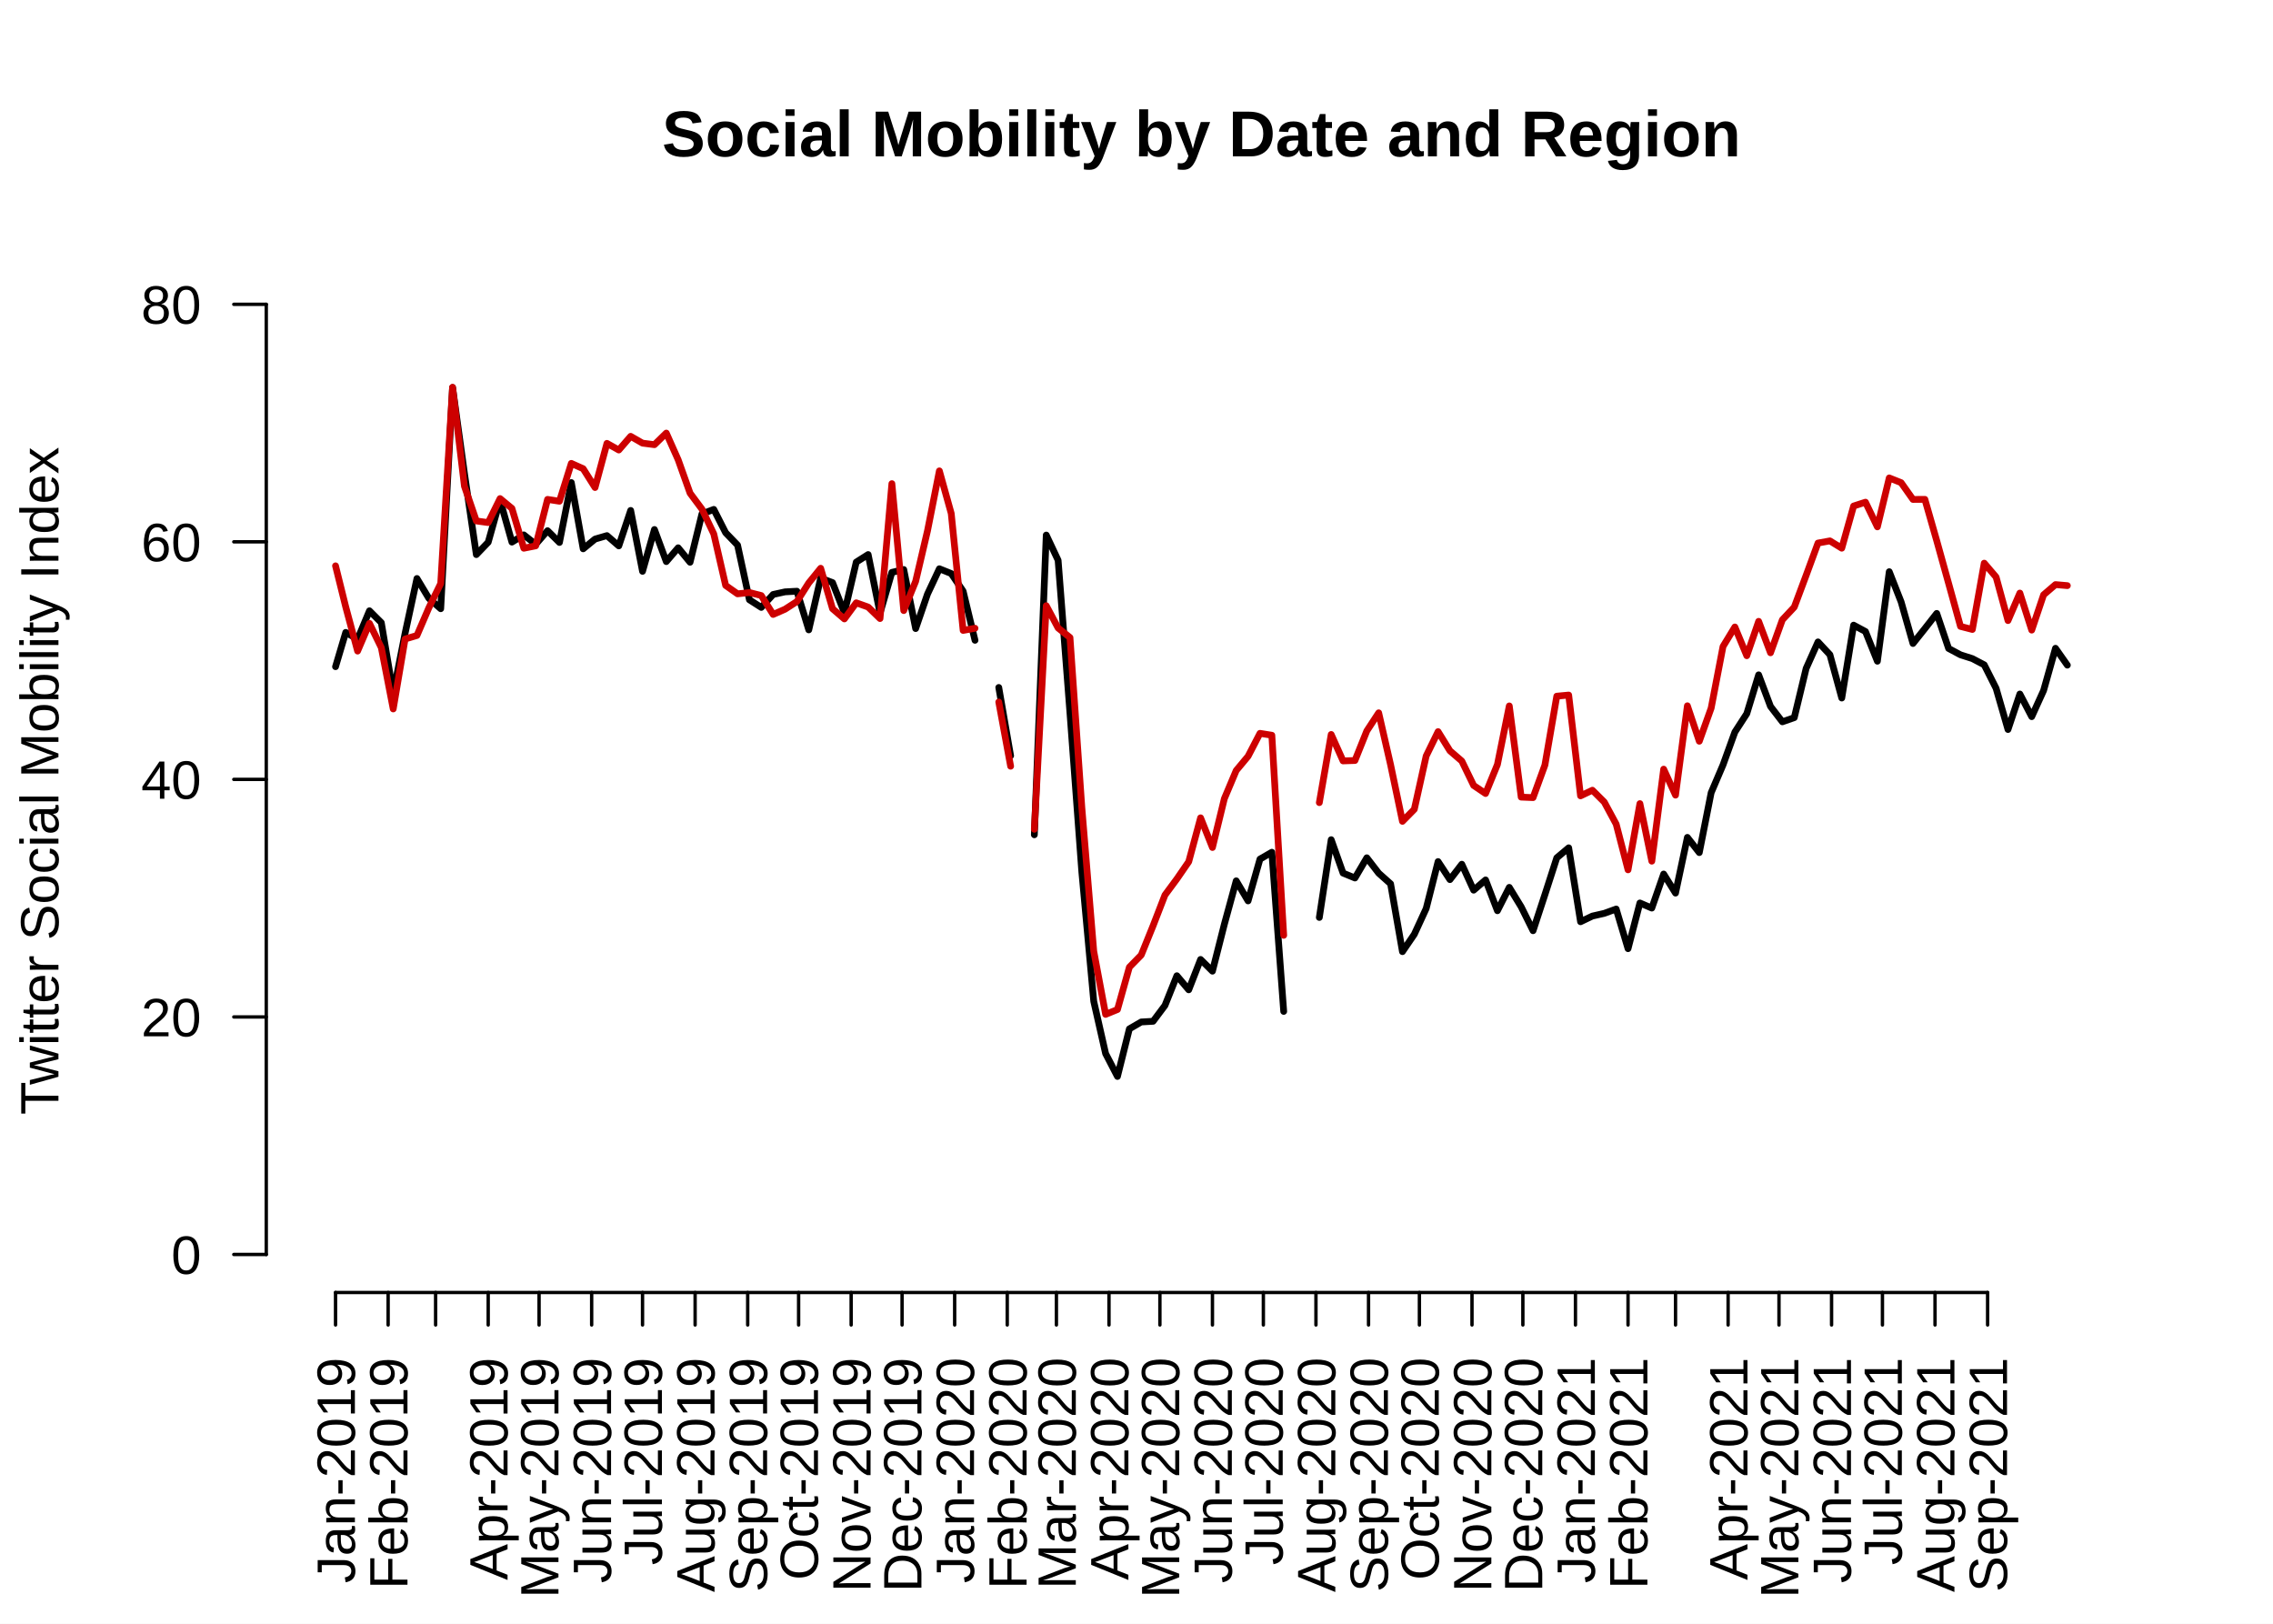
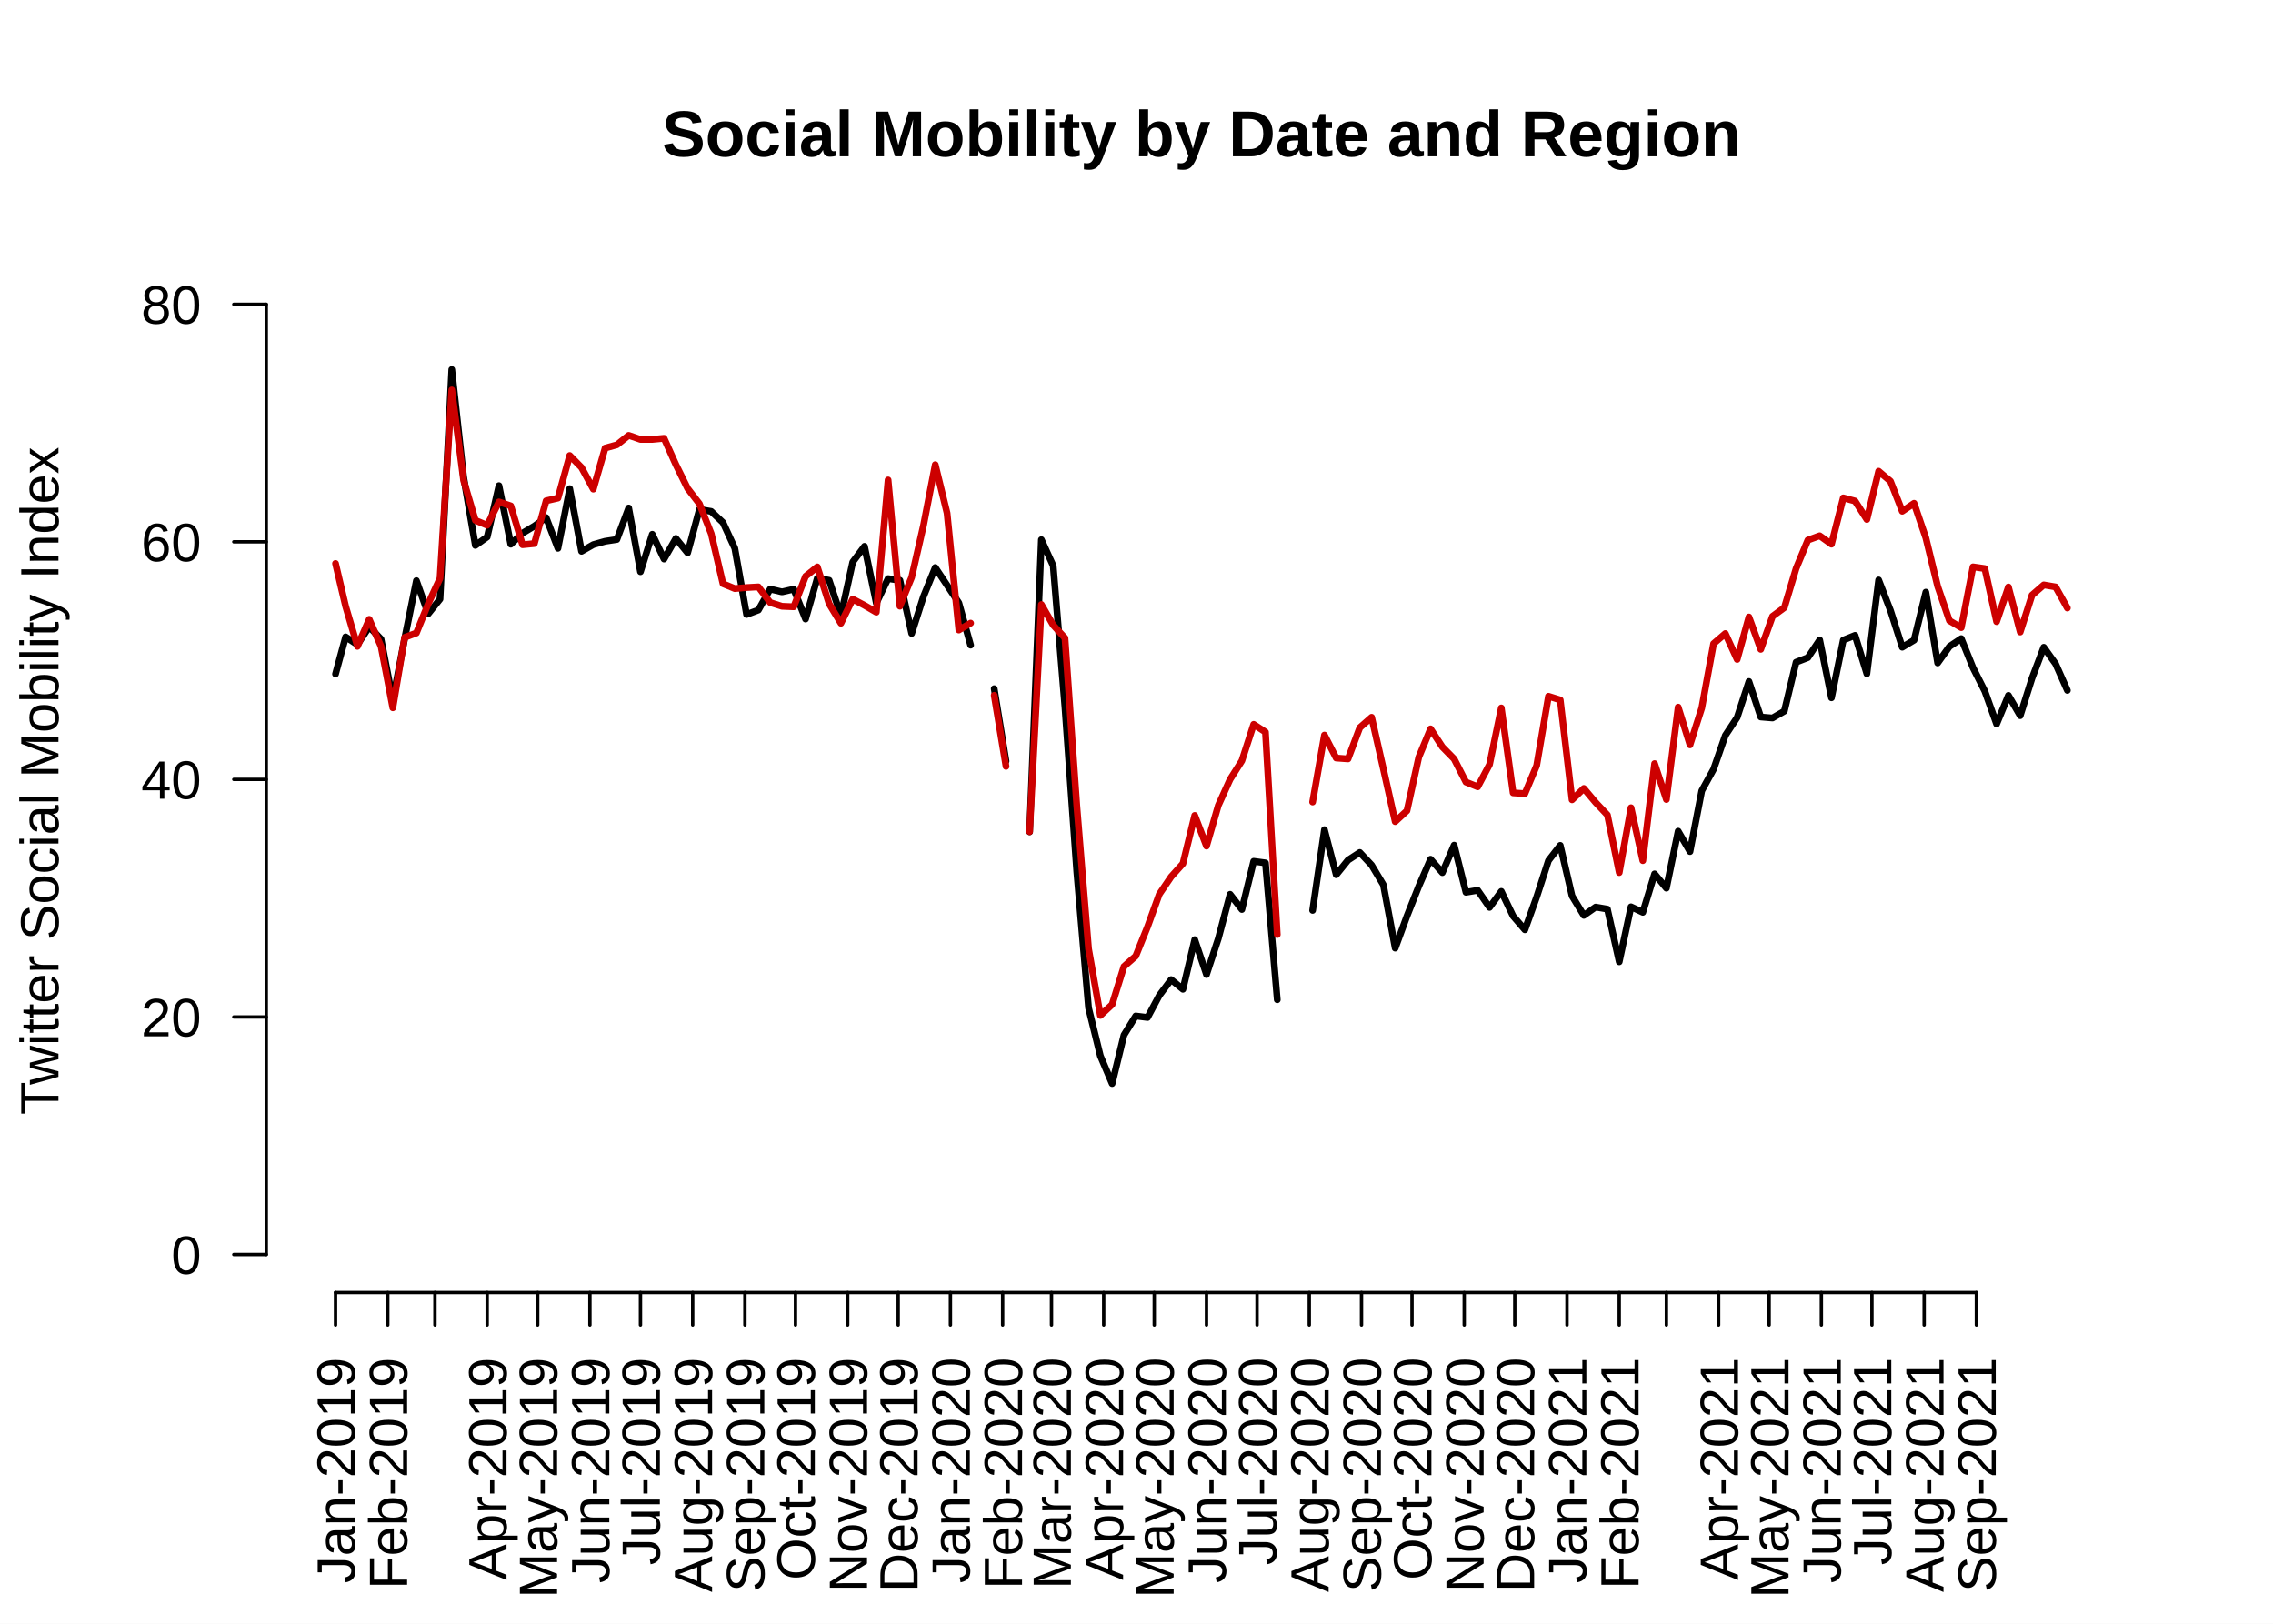
<svg xmlns="http://www.w3.org/2000/svg" viewBox="0 0 504.00 360.00">
  <defs>
    <style type="text/css">
    line, polyline, polygon, path, rect, circle {
      fill: none;
      stroke: #000000;
      stroke-linecap: round;
      stroke-linejoin: round;
      stroke-miterlimit: 10.00;
    }
  </style>
  </defs>
  <rect width="100%" height="100%" style="stroke: none; fill: #FFFFFF;" />
  <defs>
    <clipPath id="cpNTkuMDR8NDczLjc2fDI4Ni41Nnw1OS4wNA==">
      <rect x="59.04" y="59.04" width="414.72" height="227.52" />
    </clipPath>
  </defs>
-   <polyline points="74.40,147.81 76.66,140.21 79.29,141.70 81.92,135.42 84.55,138.05 87.19,153.71 89.82,140.42 92.45,128.26 95.09,132.65 97.72,134.96 100.35,85.93 102.98,104.94 105.62,122.96 108.25,120.22 110.88,110.88 113.51,120.19 116.15,118.59 118.78,120.68 121.41,117.66 124.05,120.27 126.68,106.99 129.31,121.68 131.94,119.52 134.58,118.75 137.21,121.03 139.84,113.17 142.47,126.67 145.11,117.40 147.74,124.51 150.37,121.45 153.01,124.66 155.64,113.94 158.27,112.94 160.90,118.11 163.54,120.85 166.17,132.98 168.80,134.67 171.43,131.80 174.07,131.22 176.70,131.08 179.33,139.65 181.97,128.17 184.60,129.17 187.23,135.86 189.86,124.62 192.50,122.95 195.13,135.94 197.76,126.90 200.39,126.27 203.03,139.36 205.66,131.70 208.29,126.10 210.92,127.16 213.56,131.07 216.19,141.96 " style="stroke-width: 1.50;" clip-path="url(#cpNTkuMDR8NDczLjc2fDI4Ni41Nnw1OS4wNA==)" />
-   <polyline points="221.46,152.42 224.09,167.56 " style="stroke-width: 1.50;" clip-path="url(#cpNTkuMDR8NDczLjc2fDI4Ni41Nnw1OS4wNA==)" />
-   <polyline points="229.35,185.08 231.99,118.63 234.62,124.22 237.25,158.10 239.88,193.36 242.52,222.00 245.15,233.59 247.78,238.66 250.42,228.11 253.05,226.58 255.68,226.43 258.31,222.92 260.95,216.33 263.58,219.45 266.21,212.72 268.84,215.32 271.48,204.92 274.11,195.29 276.74,199.74 279.38,190.47 282.01,188.95 284.64,224.24 " style="stroke-width: 1.50;" clip-path="url(#cpNTkuMDR8NDczLjc2fDI4Ni41Nnw1OS4wNA==)" />
-   <polyline points="292.54,203.41 295.17,186.17 297.80,193.57 300.44,194.66 303.07,190.18 305.70,193.59 308.34,195.95 310.97,210.99 313.60,207.14 316.23,201.43 318.87,191.02 321.50,195.02 324.13,191.61 326.76,197.36 329.40,195.09 332.03,201.92 334.66,196.74 337.30,201.06 339.93,206.35 342.56,198.34 345.19,190.19 347.83,187.97 350.46,204.36 353.09,203.10 355.72,202.50 358.36,201.54 360.99,210.33 363.62,200.20 366.26,201.33 368.89,193.78 371.52,198.01 374.15,185.66 376.79,189.03 379.42,175.75 382.05,169.59 384.68,162.31 387.32,158.23 389.95,149.62 392.58,156.62 395.21,160.03 397.85,159.11 400.48,148.20 403.11,142.32 405.75,145.15 408.38,154.76 411.01,138.60 413.64,140.02 416.28,146.60 418.91,126.75 421.54,133.44 424.17,142.67 426.81,139.36 429.44,136.00 432.07,143.77 434.71,145.18 437.34,146.02 439.97,147.40 442.60,152.61 445.24,161.74 447.87,153.87 450.50,158.89 453.13,153.10 455.77,143.73 458.40,147.47 " style="stroke-width: 1.50;" clip-path="url(#cpNTkuMDR8NDczLjc2fDI4Ni41Nnw1OS4wNA==)" />
+   <polyline points="74.40,149.43 76.64,141.20 79.26,142.91 81.87,138.95 84.49,141.70 87.10,155.21 89.72,141.58 92.33,128.74 94.94,136.10 97.56,132.83 100.17,81.93 102.79,105.74 105.40,120.93 108.02,119.06 110.63,107.68 113.25,120.66 115.86,118.21 118.48,116.64 121.09,114.76 123.71,121.57 126.32,108.35 128.94,122.23 131.55,120.75 134.17,120.01 136.78,119.61 139.40,112.63 142.01,126.76 144.63,118.46 147.24,123.95 149.86,119.38 152.47,122.58 155.08,112.95 157.70,113.39 160.31,115.86 162.93,121.56 165.54,136.24 168.16,135.25 170.77,130.61 173.39,131.23 176.00,130.63 178.62,137.25 181.23,128.18 183.85,128.66 186.46,136.48 189.08,124.61 191.69,121.13 194.31,133.72 196.92,128.29 199.54,128.66 202.15,140.44 204.77,132.26 207.38,125.83 210.00,129.75 212.61,133.67 215.22,143.03 " style="stroke-width: 1.50;" clip-path="url(#cpNTkuMDR8NDczLjc2fDI4Ni41Nnw1OS4wNA==)" />
+   <polyline points="220.45,152.68 223.07,168.75 " style="stroke-width: 1.50;" clip-path="url(#cpNTkuMDR8NDczLjc2fDI4Ni41Nnw1OS4wNA==)" />
+   <polyline points="228.30,184.43 230.91,119.66 233.53,125.43 236.14,156.84 238.76,193.25 241.37,223.45 243.99,234.09 246.60,240.23 249.22,229.48 251.83,225.25 254.45,225.58 257.06,220.69 259.68,217.19 262.29,219.33 264.91,208.33 267.52,216.07 270.14,208.09 272.75,198.28 275.36,201.64 277.98,190.96 280.59,191.31 283.21,221.65 " style="stroke-width: 1.50;" clip-path="url(#cpNTkuMDR8NDczLjc2fDI4Ni41Nnw1OS4wNA==)" />
+   <polyline points="291.05,201.84 293.67,183.95 296.28,193.94 298.90,190.70 301.51,189.00 304.13,191.80 306.74,196.18 309.36,210.21 311.97,203.10 314.59,196.49 317.20,190.50 319.82,193.47 322.43,187.38 325.05,197.83 327.66,197.39 330.28,201.18 332.89,197.63 335.51,203.10 338.12,206.14 340.73,198.87 343.35,190.80 345.96,187.43 348.58,198.65 351.19,202.95 353.81,201.11 356.42,201.56 359.04,213.24 361.65,201.05 364.27,202.27 366.88,193.75 369.50,196.92 372.11,184.28 374.73,188.80 377.34,175.32 379.96,170.55 382.57,163.04 385.19,159.06 387.80,151.09 390.42,158.96 393.03,159.18 395.65,157.66 398.26,146.81 400.87,145.80 403.49,141.88 406.10,154.70 408.72,141.92 411.33,140.86 413.95,149.38 416.56,128.59 419.18,135.34 421.79,143.49 424.41,141.92 427.02,131.29 429.64,146.98 432.25,143.33 434.87,141.58 437.48,148.04 440.10,153.24 442.71,160.52 445.33,154.17 447.94,158.67 450.56,150.37 453.17,143.50 455.79,147.17 458.40,153.06 " style="stroke-width: 1.50;" clip-path="url(#cpNTkuMDR8NDczLjc2fDI4Ni41Nnw1OS4wNA==)" />
  <defs>
    <clipPath id="cpMC4wMHw1MDQuMDB8MzYwLjAwfDAuMDA=">
      <rect x="0.00" y="0.00" width="504.00" height="360.00" />
    </clipPath>
  </defs>
  <line x1="59.04" y1="278.13" x2="59.04" y2="67.47" style="stroke-width: 0.75;" clip-path="url(#cpMC4wMHw1MDQuMDB8MzYwLjAwfDAuMDA=)" />
  <line x1="59.04" y1="278.13" x2="51.84" y2="278.13" style="stroke-width: 0.75;" clip-path="url(#cpMC4wMHw1MDQuMDB8MzYwLjAwfDAuMDA=)" />
  <line x1="59.04" y1="225.47" x2="51.84" y2="225.47" style="stroke-width: 0.75;" clip-path="url(#cpMC4wMHw1MDQuMDB8MzYwLjAwfDAuMDA=)" />
  <line x1="59.04" y1="172.80" x2="51.84" y2="172.80" style="stroke-width: 0.75;" clip-path="url(#cpMC4wMHw1MDQuMDB8MzYwLjAwfDAuMDA=)" />
  <line x1="59.04" y1="120.13" x2="51.84" y2="120.13" style="stroke-width: 0.75;" clip-path="url(#cpMC4wMHw1MDQuMDB8MzYwLjAwfDAuMDA=)" />
  <line x1="59.04" y1="67.47" x2="51.84" y2="67.47" style="stroke-width: 0.75;" clip-path="url(#cpMC4wMHw1MDQuMDB8MzYwLjAwfDAuMDA=)" />
  <g clip-path="url(#cpMC4wMHw1MDQuMDB8MzYwLjAwfDAuMDA=)">
    <text x="37.97" y="282.43" style="font-size: 12.00px; font-family: Arial;" textLength="6.67px" lengthAdjust="spacingAndGlyphs">0</text>
  </g>
  <g clip-path="url(#cpMC4wMHw1MDQuMDB8MzYwLjAwfDAuMDA=)">
    <text x="31.29" y="229.76" style="font-size: 12.00px; font-family: Arial;" textLength="13.35px" lengthAdjust="spacingAndGlyphs">20</text>
  </g>
  <g clip-path="url(#cpMC4wMHw1MDQuMDB8MzYwLjAwfDAuMDA=)">
    <text x="31.29" y="177.09" style="font-size: 12.00px; font-family: Arial;" textLength="13.35px" lengthAdjust="spacingAndGlyphs">40</text>
  </g>
  <g clip-path="url(#cpMC4wMHw1MDQuMDB8MzYwLjAwfDAuMDA=)">
    <text x="31.29" y="124.43" style="font-size: 12.00px; font-family: Arial;" textLength="13.35px" lengthAdjust="spacingAndGlyphs">60</text>
  </g>
  <g clip-path="url(#cpMC4wMHw1MDQuMDB8MzYwLjAwfDAuMDA=)">
    <text x="31.29" y="71.76" style="font-size: 12.00px; font-family: Arial;" textLength="13.35px" lengthAdjust="spacingAndGlyphs">80</text>
  </g>
  <g clip-path="url(#cpMC4wMHw1MDQuMDB8MzYwLjAwfDAuMDA=)">
    <text x="146.78" y="34.67" style="font-size: 14.40px; font-weight: bold; font-family: Arial;" textLength="239.23px" lengthAdjust="spacingAndGlyphs">Social Mobility by Date and Region</text>
  </g>
  <g clip-path="url(#cpMC4wMHw1MDQuMDB8MzYwLjAwfDAuMDA=)">
    <text transform="translate(12.96,247.16) rotate(-90)" style="font-size: 12.00px; font-family: Arial;" textLength="148.72px" lengthAdjust="spacingAndGlyphs">Twitter Social Mobility Index</text>
  </g>
  <defs>
    <clipPath id="cpNTkuMDR8NDczLjc2fDI4Ni41Nnw1OS4wNA==">
      <rect x="59.04" y="59.04" width="414.72" height="227.52" />
    </clipPath>
  </defs>
-   <polyline points="74.40,125.45 76.66,134.56 79.29,144.35 81.92,138.21 84.55,143.59 87.19,157.18 89.82,141.68 92.45,140.89 95.09,134.76 97.72,129.38 100.35,85.86 102.98,107.80 105.62,115.50 108.25,115.86 110.88,110.54 113.51,112.72 116.15,121.55 118.78,121.02 121.41,110.72 124.05,111.13 126.68,102.74 129.31,103.92 131.94,108.09 134.58,98.30 137.21,99.77 139.84,96.74 142.47,98.25 145.11,98.59 147.74,96.02 150.37,101.93 153.01,109.34 155.64,112.87 158.27,118.38 160.90,129.80 163.54,131.66 166.17,131.37 168.80,132.04 171.43,136.23 174.07,135.07 176.70,133.37 179.33,129.24 181.97,125.99 184.60,134.96 187.23,137.22 189.86,133.65 192.50,134.59 195.13,137.14 197.76,107.23 200.39,135.37 203.03,128.88 205.66,117.67 208.29,104.40 210.92,113.84 213.56,139.77 216.19,139.29 " style="stroke-width: 1.50; stroke: #CD0000;" clip-path="url(#cpNTkuMDR8NDczLjc2fDI4Ni41Nnw1OS4wNA==)" />
-   <polyline points="221.46,155.64 224.09,169.88 " style="stroke-width: 1.50; stroke: #CD0000;" clip-path="url(#cpNTkuMDR8NDczLjc2fDI4Ni41Nnw1OS4wNA==)" />
-   <polyline points="229.35,183.86 231.99,134.29 234.62,139.23 237.25,141.35 239.88,179.07 242.52,210.89 245.15,224.90 247.78,223.82 250.42,214.43 253.05,211.74 255.68,205.24 258.31,198.44 260.95,194.87 263.58,191.05 266.21,181.32 268.84,187.90 271.48,177.07 274.11,170.83 276.74,167.67 279.38,162.59 282.01,163.01 284.64,207.37 " style="stroke-width: 1.50; stroke: #CD0000;" clip-path="url(#cpNTkuMDR8NDczLjc2fDI4Ni41Nnw1OS4wNA==)" />
-   <polyline points="292.54,177.95 295.17,162.84 297.80,168.70 300.44,168.61 303.07,162.05 305.70,158.04 308.34,169.55 310.97,182.10 313.60,179.43 316.23,167.61 318.87,162.21 321.50,166.46 324.13,168.73 326.76,174.15 329.40,175.93 332.03,169.50 334.66,156.51 337.30,176.73 339.93,176.84 342.56,169.62 345.19,154.35 347.83,154.10 350.46,176.45 353.09,175.20 355.72,177.82 358.36,182.72 360.99,192.85 363.62,178.17 366.26,190.93 368.89,170.53 371.52,176.29 374.15,156.48 376.79,164.34 379.42,157.00 382.05,143.33 384.68,139.01 387.32,145.38 389.95,137.76 392.58,144.73 395.21,137.41 397.85,134.60 400.48,127.56 403.11,120.40 405.75,119.92 408.38,121.54 411.01,112.19 413.64,111.34 416.28,116.81 418.91,105.96 421.54,107.01 424.17,110.73 426.81,110.71 429.44,119.89 432.07,129.34 434.71,138.88 437.34,139.56 439.97,124.86 442.60,127.94 445.24,137.59 447.87,131.49 450.50,139.70 453.13,131.88 455.77,129.61 458.40,129.84 " style="stroke-width: 1.50; stroke: #CD0000;" clip-path="url(#cpNTkuMDR8NDczLjc2fDI4Ni41Nnw1OS4wNA==)" />
+   <polyline points="74.40,124.93 76.64,134.43 79.26,143.30 81.87,137.31 84.49,143.30 87.10,156.92 89.72,141.31 92.33,140.34 94.94,133.89 97.56,128.23 100.17,86.46 102.79,106.51 105.40,115.37 108.02,116.46 110.63,111.28 113.25,112.16 115.86,120.78 118.48,120.52 121.09,111.04 123.71,110.44 126.32,101.00 128.94,103.66 131.55,108.45 134.17,99.35 136.78,98.63 139.40,96.53 142.01,97.43 144.63,97.43 147.24,97.18 149.86,103.01 152.47,108.30 155.08,111.69 157.70,118.32 160.31,129.42 162.93,130.50 165.54,130.27 168.16,130.12 170.77,133.59 173.39,134.42 176.00,134.53 178.62,127.78 181.23,125.69 183.85,133.87 186.46,138.18 189.08,132.83 191.69,134.21 194.31,135.73 196.92,106.42 199.54,134.40 202.15,127.99 204.77,116.50 207.38,103.03 210.00,113.77 212.61,139.68 215.22,138.15 " style="stroke-width: 1.50; stroke: #CD0000;" clip-path="url(#cpNTkuMDR8NDczLjc2fDI4Ni41Nnw1OS4wNA==)" />
+   <polyline points="220.45,154.15 223.07,169.91 " style="stroke-width: 1.50; stroke: #CD0000;" clip-path="url(#cpNTkuMDR8NDczLjc2fDI4Ni41Nnw1OS4wNA==)" />
+   <polyline points="228.30,184.40 230.91,134.03 233.53,138.59 236.14,141.44 238.76,178.60 241.37,210.35 243.99,225.13 246.60,222.70 249.22,214.28 251.83,211.98 254.45,205.47 257.06,198.25 259.68,194.38 262.29,191.47 264.91,180.79 267.52,187.59 270.14,178.56 272.75,172.79 275.36,168.67 277.98,160.59 280.59,162.30 283.21,207.20 " style="stroke-width: 1.50; stroke: #CD0000;" clip-path="url(#cpNTkuMDR8NDczLjc2fDI4Ni41Nnw1OS4wNA==)" />
+   <polyline points="291.05,177.81 293.67,162.97 296.28,168.06 298.90,168.25 301.51,161.32 304.13,159.02 306.74,170.47 309.36,182.16 311.97,179.75 314.59,167.87 317.20,161.59 319.82,165.60 322.43,168.26 325.05,173.39 327.66,174.44 330.28,169.50 332.89,156.95 335.51,175.78 338.12,175.95 340.73,169.73 343.35,154.36 345.96,155.18 348.58,177.32 351.19,174.80 353.81,177.91 356.42,180.68 359.04,193.46 361.65,179.08 364.27,190.81 366.88,169.30 369.50,177.26 372.11,156.77 374.73,165.14 377.34,156.96 379.96,142.70 382.57,140.46 385.19,146.20 387.80,136.79 390.42,143.96 393.03,136.64 395.65,134.72 398.26,126.04 400.87,119.75 403.49,118.79 406.10,120.65 408.72,110.39 411.33,111.09 413.95,115.18 416.56,104.48 419.18,106.70 421.79,113.35 424.41,111.59 427.02,119.25 429.64,129.99 432.25,137.61 434.87,139.15 437.48,125.68 440.10,126.06 442.71,137.82 445.33,130.14 447.94,140.12 450.56,131.95 453.17,129.68 455.79,130.13 458.40,134.81 " style="stroke-width: 1.50; stroke: #CD0000;" clip-path="url(#cpNTkuMDR8NDczLjc2fDI4Ni41Nnw1OS4wNA==)" />
  <defs>
    <clipPath id="cpMC4wMHw1MDQuMDB8MzYwLjAwfDAuMDA=">
      <rect x="0.00" y="0.00" width="504.00" height="360.00" />
    </clipPath>
  </defs>
-   <line x1="74.40" y1="286.56" x2="440.72" y2="286.56" style="stroke-width: 0.75;" clip-path="url(#cpMC4wMHw1MDQuMDB8MzYwLjAwfDAuMDA=)" />
+   <line x1="74.40" y1="286.56" x2="438.23" y2="286.56" style="stroke-width: 0.75;" clip-path="url(#cpMC4wMHw1MDQuMDB8MzYwLjAwfDAuMDA=)" />
  <line x1="74.40" y1="286.56" x2="74.40" y2="293.76" style="stroke-width: 0.75;" clip-path="url(#cpMC4wMHw1MDQuMDB8MzYwLjAwfDAuMDA=)" />
-   <line x1="86.06" y1="286.56" x2="86.06" y2="293.76" style="stroke-width: 0.75;" clip-path="url(#cpMC4wMHw1MDQuMDB8MzYwLjAwfDAuMDA=)" />
-   <line x1="96.59" y1="286.56" x2="96.59" y2="293.76" style="stroke-width: 0.75;" clip-path="url(#cpMC4wMHw1MDQuMDB8MzYwLjAwfDAuMDA=)" />
-   <line x1="108.25" y1="286.56" x2="108.25" y2="293.76" style="stroke-width: 0.75;" clip-path="url(#cpMC4wMHw1MDQuMDB8MzYwLjAwfDAuMDA=)" />
-   <line x1="119.53" y1="286.56" x2="119.53" y2="293.76" style="stroke-width: 0.75;" clip-path="url(#cpMC4wMHw1MDQuMDB8MzYwLjAwfDAuMDA=)" />
-   <line x1="131.19" y1="286.56" x2="131.19" y2="293.76" style="stroke-width: 0.75;" clip-path="url(#cpMC4wMHw1MDQuMDB8MzYwLjAwfDAuMDA=)" />
-   <line x1="142.47" y1="286.56" x2="142.47" y2="293.76" style="stroke-width: 0.75;" clip-path="url(#cpMC4wMHw1MDQuMDB8MzYwLjAwfDAuMDA=)" />
-   <line x1="154.13" y1="286.56" x2="154.13" y2="293.76" style="stroke-width: 0.75;" clip-path="url(#cpMC4wMHw1MDQuMDB8MzYwLjAwfDAuMDA=)" />
-   <line x1="165.79" y1="286.56" x2="165.79" y2="293.76" style="stroke-width: 0.75;" clip-path="url(#cpMC4wMHw1MDQuMDB8MzYwLjAwfDAuMDA=)" />
-   <line x1="177.08" y1="286.56" x2="177.08" y2="293.76" style="stroke-width: 0.75;" clip-path="url(#cpMC4wMHw1MDQuMDB8MzYwLjAwfDAuMDA=)" />
-   <line x1="188.73" y1="286.56" x2="188.73" y2="293.76" style="stroke-width: 0.75;" clip-path="url(#cpMC4wMHw1MDQuMDB8MzYwLjAwfDAuMDA=)" />
-   <line x1="200.02" y1="286.56" x2="200.02" y2="293.76" style="stroke-width: 0.75;" clip-path="url(#cpMC4wMHw1MDQuMDB8MzYwLjAwfDAuMDA=)" />
-   <line x1="211.68" y1="286.56" x2="211.68" y2="293.76" style="stroke-width: 0.75;" clip-path="url(#cpMC4wMHw1MDQuMDB8MzYwLjAwfDAuMDA=)" />
-   <line x1="223.34" y1="286.56" x2="223.34" y2="293.76" style="stroke-width: 0.75;" clip-path="url(#cpMC4wMHw1MDQuMDB8MzYwLjAwfDAuMDA=)" />
-   <line x1="234.24" y1="286.56" x2="234.24" y2="293.76" style="stroke-width: 0.75;" clip-path="url(#cpMC4wMHw1MDQuMDB8MzYwLjAwfDAuMDA=)" />
-   <line x1="245.90" y1="286.56" x2="245.90" y2="293.76" style="stroke-width: 0.75;" clip-path="url(#cpMC4wMHw1MDQuMDB8MzYwLjAwfDAuMDA=)" />
-   <line x1="257.19" y1="286.56" x2="257.19" y2="293.76" style="stroke-width: 0.75;" clip-path="url(#cpMC4wMHw1MDQuMDB8MzYwLjAwfDAuMDA=)" />
-   <line x1="268.84" y1="286.56" x2="268.84" y2="293.76" style="stroke-width: 0.75;" clip-path="url(#cpMC4wMHw1MDQuMDB8MzYwLjAwfDAuMDA=)" />
-   <line x1="280.13" y1="286.56" x2="280.13" y2="293.76" style="stroke-width: 0.75;" clip-path="url(#cpMC4wMHw1MDQuMDB8MzYwLjAwfDAuMDA=)" />
-   <line x1="291.79" y1="286.56" x2="291.79" y2="293.76" style="stroke-width: 0.75;" clip-path="url(#cpMC4wMHw1MDQuMDB8MzYwLjAwfDAuMDA=)" />
-   <line x1="303.45" y1="286.56" x2="303.45" y2="293.76" style="stroke-width: 0.75;" clip-path="url(#cpMC4wMHw1MDQuMDB8MzYwLjAwfDAuMDA=)" />
-   <line x1="314.73" y1="286.56" x2="314.73" y2="293.76" style="stroke-width: 0.75;" clip-path="url(#cpMC4wMHw1MDQuMDB8MzYwLjAwfDAuMDA=)" />
-   <line x1="326.39" y1="286.56" x2="326.39" y2="293.76" style="stroke-width: 0.75;" clip-path="url(#cpMC4wMHw1MDQuMDB8MzYwLjAwfDAuMDA=)" />
-   <line x1="337.67" y1="286.56" x2="337.67" y2="293.76" style="stroke-width: 0.75;" clip-path="url(#cpMC4wMHw1MDQuMDB8MzYwLjAwfDAuMDA=)" />
-   <line x1="349.33" y1="286.56" x2="349.33" y2="293.76" style="stroke-width: 0.75;" clip-path="url(#cpMC4wMHw1MDQuMDB8MzYwLjAwfDAuMDA=)" />
-   <line x1="360.99" y1="286.56" x2="360.99" y2="293.76" style="stroke-width: 0.75;" clip-path="url(#cpMC4wMHw1MDQuMDB8MzYwLjAwfDAuMDA=)" />
-   <line x1="371.52" y1="286.56" x2="371.52" y2="293.76" style="stroke-width: 0.75;" clip-path="url(#cpMC4wMHw1MDQuMDB8MzYwLjAwfDAuMDA=)" />
-   <line x1="383.18" y1="286.56" x2="383.18" y2="293.76" style="stroke-width: 0.75;" clip-path="url(#cpMC4wMHw1MDQuMDB8MzYwLjAwfDAuMDA=)" />
-   <line x1="394.46" y1="286.56" x2="394.46" y2="293.76" style="stroke-width: 0.75;" clip-path="url(#cpMC4wMHw1MDQuMDB8MzYwLjAwfDAuMDA=)" />
-   <line x1="406.12" y1="286.56" x2="406.12" y2="293.76" style="stroke-width: 0.75;" clip-path="url(#cpMC4wMHw1MDQuMDB8MzYwLjAwfDAuMDA=)" />
-   <line x1="417.40" y1="286.56" x2="417.40" y2="293.76" style="stroke-width: 0.75;" clip-path="url(#cpMC4wMHw1MDQuMDB8MzYwLjAwfDAuMDA=)" />
-   <line x1="429.06" y1="286.56" x2="429.06" y2="293.76" style="stroke-width: 0.75;" clip-path="url(#cpMC4wMHw1MDQuMDB8MzYwLjAwfDAuMDA=)" />
-   <line x1="440.72" y1="286.56" x2="440.72" y2="293.76" style="stroke-width: 0.75;" clip-path="url(#cpMC4wMHw1MDQuMDB8MzYwLjAwfDAuMDA=)" />
+   <line x1="85.98" y1="286.56" x2="85.98" y2="293.76" style="stroke-width: 0.75;" clip-path="url(#cpMC4wMHw1MDQuMDB8MzYwLjAwfDAuMDA=)" />
+   <line x1="96.44" y1="286.56" x2="96.44" y2="293.76" style="stroke-width: 0.75;" clip-path="url(#cpMC4wMHw1MDQuMDB8MzYwLjAwfDAuMDA=)" />
+   <line x1="108.02" y1="286.56" x2="108.02" y2="293.76" style="stroke-width: 0.75;" clip-path="url(#cpMC4wMHw1MDQuMDB8MzYwLjAwfDAuMDA=)" />
+   <line x1="119.22" y1="286.56" x2="119.22" y2="293.76" style="stroke-width: 0.75;" clip-path="url(#cpMC4wMHw1MDQuMDB8MzYwLjAwfDAuMDA=)" />
+   <line x1="130.80" y1="286.56" x2="130.80" y2="293.76" style="stroke-width: 0.75;" clip-path="url(#cpMC4wMHw1MDQuMDB8MzYwLjAwfDAuMDA=)" />
+   <line x1="142.01" y1="286.56" x2="142.01" y2="293.76" style="stroke-width: 0.75;" clip-path="url(#cpMC4wMHw1MDQuMDB8MzYwLjAwfDAuMDA=)" />
+   <line x1="153.59" y1="286.56" x2="153.59" y2="293.76" style="stroke-width: 0.75;" clip-path="url(#cpMC4wMHw1MDQuMDB8MzYwLjAwfDAuMDA=)" />
+   <line x1="165.17" y1="286.56" x2="165.17" y2="293.76" style="stroke-width: 0.75;" clip-path="url(#cpMC4wMHw1MDQuMDB8MzYwLjAwfDAuMDA=)" />
+   <line x1="176.38" y1="286.56" x2="176.38" y2="293.76" style="stroke-width: 0.75;" clip-path="url(#cpMC4wMHw1MDQuMDB8MzYwLjAwfDAuMDA=)" />
+   <line x1="187.96" y1="286.56" x2="187.96" y2="293.76" style="stroke-width: 0.75;" clip-path="url(#cpMC4wMHw1MDQuMDB8MzYwLjAwfDAuMDA=)" />
+   <line x1="199.16" y1="286.56" x2="199.16" y2="293.76" style="stroke-width: 0.75;" clip-path="url(#cpMC4wMHw1MDQuMDB8MzYwLjAwfDAuMDA=)" />
+   <line x1="210.74" y1="286.56" x2="210.74" y2="293.76" style="stroke-width: 0.75;" clip-path="url(#cpMC4wMHw1MDQuMDB8MzYwLjAwfDAuMDA=)" />
+   <line x1="222.32" y1="286.56" x2="222.32" y2="293.76" style="stroke-width: 0.75;" clip-path="url(#cpMC4wMHw1MDQuMDB8MzYwLjAwfDAuMDA=)" />
+   <line x1="233.15" y1="286.56" x2="233.15" y2="293.76" style="stroke-width: 0.75;" clip-path="url(#cpMC4wMHw1MDQuMDB8MzYwLjAwfDAuMDA=)" />
+   <line x1="244.73" y1="286.56" x2="244.73" y2="293.76" style="stroke-width: 0.75;" clip-path="url(#cpMC4wMHw1MDQuMDB8MzYwLjAwfDAuMDA=)" />
+   <line x1="255.94" y1="286.56" x2="255.94" y2="293.76" style="stroke-width: 0.75;" clip-path="url(#cpMC4wMHw1MDQuMDB8MzYwLjAwfDAuMDA=)" />
+   <line x1="267.52" y1="286.56" x2="267.52" y2="293.76" style="stroke-width: 0.75;" clip-path="url(#cpMC4wMHw1MDQuMDB8MzYwLjAwfDAuMDA=)" />
+   <line x1="278.73" y1="286.56" x2="278.73" y2="293.76" style="stroke-width: 0.75;" clip-path="url(#cpMC4wMHw1MDQuMDB8MzYwLjAwfDAuMDA=)" />
+   <line x1="290.31" y1="286.56" x2="290.31" y2="293.76" style="stroke-width: 0.75;" clip-path="url(#cpMC4wMHw1MDQuMDB8MzYwLjAwfDAuMDA=)" />
+   <line x1="301.89" y1="286.56" x2="301.89" y2="293.76" style="stroke-width: 0.75;" clip-path="url(#cpMC4wMHw1MDQuMDB8MzYwLjAwfDAuMDA=)" />
+   <line x1="313.09" y1="286.56" x2="313.09" y2="293.76" style="stroke-width: 0.75;" clip-path="url(#cpMC4wMHw1MDQuMDB8MzYwLjAwfDAuMDA=)" />
+   <line x1="324.67" y1="286.56" x2="324.67" y2="293.76" style="stroke-width: 0.75;" clip-path="url(#cpMC4wMHw1MDQuMDB8MzYwLjAwfDAuMDA=)" />
+   <line x1="335.88" y1="286.56" x2="335.88" y2="293.76" style="stroke-width: 0.75;" clip-path="url(#cpMC4wMHw1MDQuMDB8MzYwLjAwfDAuMDA=)" />
+   <line x1="347.46" y1="286.56" x2="347.46" y2="293.76" style="stroke-width: 0.75;" clip-path="url(#cpMC4wMHw1MDQuMDB8MzYwLjAwfDAuMDA=)" />
+   <line x1="359.04" y1="286.56" x2="359.04" y2="293.76" style="stroke-width: 0.75;" clip-path="url(#cpMC4wMHw1MDQuMDB8MzYwLjAwfDAuMDA=)" />
+   <line x1="369.50" y1="286.56" x2="369.50" y2="293.76" style="stroke-width: 0.75;" clip-path="url(#cpMC4wMHw1MDQuMDB8MzYwLjAwfDAuMDA=)" />
+   <line x1="381.08" y1="286.56" x2="381.08" y2="293.76" style="stroke-width: 0.75;" clip-path="url(#cpMC4wMHw1MDQuMDB8MzYwLjAwfDAuMDA=)" />
+   <line x1="392.28" y1="286.56" x2="392.28" y2="293.76" style="stroke-width: 0.75;" clip-path="url(#cpMC4wMHw1MDQuMDB8MzYwLjAwfDAuMDA=)" />
+   <line x1="403.86" y1="286.56" x2="403.86" y2="293.76" style="stroke-width: 0.75;" clip-path="url(#cpMC4wMHw1MDQuMDB8MzYwLjAwfDAuMDA=)" />
+   <line x1="415.07" y1="286.56" x2="415.07" y2="293.76" style="stroke-width: 0.75;" clip-path="url(#cpMC4wMHw1MDQuMDB8MzYwLjAwfDAuMDA=)" />
+   <line x1="426.65" y1="286.56" x2="426.65" y2="293.76" style="stroke-width: 0.75;" clip-path="url(#cpMC4wMHw1MDQuMDB8MzYwLjAwfDAuMDA=)" />
+   <line x1="438.23" y1="286.56" x2="438.23" y2="293.76" style="stroke-width: 0.75;" clip-path="url(#cpMC4wMHw1MDQuMDB8MzYwLjAwfDAuMDA=)" />
  <g clip-path="url(#cpMC4wMHw1MDQuMDB8MzYwLjAwfDAuMDA=)">
    <text transform="translate(78.69,351.00) rotate(-90)" style="font-size: 12.00px; font-family: Arial;" textLength="50.04px" lengthAdjust="spacingAndGlyphs">Jan-2019</text>
  </g>
  <g clip-path="url(#cpMC4wMHw1MDQuMDB8MzYwLjAwfDAuMDA=)">
-     <text transform="translate(90.35,352.33) rotate(-90)" style="font-size: 12.00px; font-family: Arial;" textLength="51.37px" lengthAdjust="spacingAndGlyphs">Feb-2019</text>
+     <text transform="translate(90.27,352.33) rotate(-90)" style="font-size: 12.00px; font-family: Arial;" textLength="51.37px" lengthAdjust="spacingAndGlyphs">Feb-2019</text>
  </g>
  <g clip-path="url(#cpMC4wMHw1MDQuMDB8MzYwLjAwfDAuMDA=)">
-     <text transform="translate(112.54,350.33) rotate(-90)" style="font-size: 12.00px; font-family: Arial;" textLength="49.37px" lengthAdjust="spacingAndGlyphs">Apr-2019</text>
+     <text transform="translate(112.31,350.33) rotate(-90)" style="font-size: 12.00px; font-family: Arial;" textLength="49.37px" lengthAdjust="spacingAndGlyphs">Apr-2019</text>
  </g>
  <g clip-path="url(#cpMC4wMHw1MDQuMDB8MzYwLjAwfDAuMDA=)">
-     <text transform="translate(123.83,354.32) rotate(-90)" style="font-size: 12.00px; font-family: Arial;" textLength="53.36px" lengthAdjust="spacingAndGlyphs">May-2019</text>
+     <text transform="translate(123.52,354.32) rotate(-90)" style="font-size: 12.00px; font-family: Arial;" textLength="53.36px" lengthAdjust="spacingAndGlyphs">May-2019</text>
  </g>
  <g clip-path="url(#cpMC4wMHw1MDQuMDB8MzYwLjAwfDAuMDA=)">
-     <text transform="translate(135.49,351.00) rotate(-90)" style="font-size: 12.00px; font-family: Arial;" textLength="50.04px" lengthAdjust="spacingAndGlyphs">Jun-2019</text>
+     <text transform="translate(135.10,351.00) rotate(-90)" style="font-size: 12.00px; font-family: Arial;" textLength="50.04px" lengthAdjust="spacingAndGlyphs">Jun-2019</text>
  </g>
  <g clip-path="url(#cpMC4wMHw1MDQuMDB8MzYwLjAwfDAuMDA=)">
-     <text transform="translate(146.77,346.99) rotate(-90)" style="font-size: 12.00px; font-family: Arial;" textLength="46.03px" lengthAdjust="spacingAndGlyphs">Jul-2019</text>
+     <text transform="translate(146.31,346.99) rotate(-90)" style="font-size: 12.00px; font-family: Arial;" textLength="46.03px" lengthAdjust="spacingAndGlyphs">Jul-2019</text>
  </g>
  <g clip-path="url(#cpMC4wMHw1MDQuMDB8MzYwLjAwfDAuMDA=)">
-     <text transform="translate(158.43,353.00) rotate(-90)" style="font-size: 12.00px; font-family: Arial;" textLength="52.04px" lengthAdjust="spacingAndGlyphs">Aug-2019</text>
+     <text transform="translate(157.89,353.00) rotate(-90)" style="font-size: 12.00px; font-family: Arial;" textLength="52.04px" lengthAdjust="spacingAndGlyphs">Aug-2019</text>
  </g>
  <g clip-path="url(#cpMC4wMHw1MDQuMDB8MzYwLjAwfDAuMDA=)">
-     <text transform="translate(170.09,353.00) rotate(-90)" style="font-size: 12.00px; font-family: Arial;" textLength="52.04px" lengthAdjust="spacingAndGlyphs">Sep-2019</text>
+     <text transform="translate(169.47,353.00) rotate(-90)" style="font-size: 12.00px; font-family: Arial;" textLength="52.04px" lengthAdjust="spacingAndGlyphs">Sep-2019</text>
  </g>
  <g clip-path="url(#cpMC4wMHw1MDQuMDB8MzYwLjAwfDAuMDA=)">
-     <text transform="translate(181.37,350.32) rotate(-90)" style="font-size: 12.00px; font-family: Arial;" textLength="49.36px" lengthAdjust="spacingAndGlyphs">Oct-2019</text>
+     <text transform="translate(180.67,350.32) rotate(-90)" style="font-size: 12.00px; font-family: Arial;" textLength="49.36px" lengthAdjust="spacingAndGlyphs">Oct-2019</text>
  </g>
  <g clip-path="url(#cpMC4wMHw1MDQuMDB8MzYwLjAwfDAuMDA=)">
-     <text transform="translate(193.03,352.99) rotate(-90)" style="font-size: 12.00px; font-family: Arial;" textLength="52.03px" lengthAdjust="spacingAndGlyphs">Nov-2019</text>
+     <text transform="translate(192.25,352.99) rotate(-90)" style="font-size: 12.00px; font-family: Arial;" textLength="52.03px" lengthAdjust="spacingAndGlyphs">Nov-2019</text>
  </g>
  <g clip-path="url(#cpMC4wMHw1MDQuMDB8MzYwLjAwfDAuMDA=)">
-     <text transform="translate(204.31,352.99) rotate(-90)" style="font-size: 12.00px; font-family: Arial;" textLength="52.03px" lengthAdjust="spacingAndGlyphs">Dec-2019</text>
+     <text transform="translate(203.46,352.99) rotate(-90)" style="font-size: 12.00px; font-family: Arial;" textLength="52.03px" lengthAdjust="spacingAndGlyphs">Dec-2019</text>
  </g>
  <g clip-path="url(#cpMC4wMHw1MDQuMDB8MzYwLjAwfDAuMDA=)">
-     <text transform="translate(215.97,351.00) rotate(-90)" style="font-size: 12.00px; font-family: Arial;" textLength="50.04px" lengthAdjust="spacingAndGlyphs">Jan-2020</text>
+     <text transform="translate(215.04,351.00) rotate(-90)" style="font-size: 12.00px; font-family: Arial;" textLength="50.04px" lengthAdjust="spacingAndGlyphs">Jan-2020</text>
  </g>
  <g clip-path="url(#cpMC4wMHw1MDQuMDB8MzYwLjAwfDAuMDA=)">
-     <text transform="translate(227.63,352.33) rotate(-90)" style="font-size: 12.00px; font-family: Arial;" textLength="51.37px" lengthAdjust="spacingAndGlyphs">Feb-2020</text>
+     <text transform="translate(226.62,352.33) rotate(-90)" style="font-size: 12.00px; font-family: Arial;" textLength="51.37px" lengthAdjust="spacingAndGlyphs">Feb-2020</text>
  </g>
  <g clip-path="url(#cpMC4wMHw1MDQuMDB8MzYwLjAwfDAuMDA=)">
-     <text transform="translate(238.54,352.32) rotate(-90)" style="font-size: 12.00px; font-family: Arial;" textLength="51.36px" lengthAdjust="spacingAndGlyphs">Mar-2020</text>
+     <text transform="translate(237.45,352.32) rotate(-90)" style="font-size: 12.00px; font-family: Arial;" textLength="51.36px" lengthAdjust="spacingAndGlyphs">Mar-2020</text>
  </g>
  <g clip-path="url(#cpMC4wMHw1MDQuMDB8MzYwLjAwfDAuMDA=)">
-     <text transform="translate(250.20,350.33) rotate(-90)" style="font-size: 12.00px; font-family: Arial;" textLength="49.37px" lengthAdjust="spacingAndGlyphs">Apr-2020</text>
+     <text transform="translate(249.03,350.33) rotate(-90)" style="font-size: 12.00px; font-family: Arial;" textLength="49.37px" lengthAdjust="spacingAndGlyphs">Apr-2020</text>
  </g>
  <g clip-path="url(#cpMC4wMHw1MDQuMDB8MzYwLjAwfDAuMDA=)">
-     <text transform="translate(261.48,354.32) rotate(-90)" style="font-size: 12.00px; font-family: Arial;" textLength="53.36px" lengthAdjust="spacingAndGlyphs">May-2020</text>
+     <text transform="translate(260.24,354.32) rotate(-90)" style="font-size: 12.00px; font-family: Arial;" textLength="53.36px" lengthAdjust="spacingAndGlyphs">May-2020</text>
  </g>
  <g clip-path="url(#cpMC4wMHw1MDQuMDB8MzYwLjAwfDAuMDA=)">
-     <text transform="translate(273.14,351.00) rotate(-90)" style="font-size: 12.00px; font-family: Arial;" textLength="50.04px" lengthAdjust="spacingAndGlyphs">Jun-2020</text>
+     <text transform="translate(271.82,351.00) rotate(-90)" style="font-size: 12.00px; font-family: Arial;" textLength="50.04px" lengthAdjust="spacingAndGlyphs">Jun-2020</text>
  </g>
  <g clip-path="url(#cpMC4wMHw1MDQuMDB8MzYwLjAwfDAuMDA=)">
-     <text transform="translate(284.42,346.99) rotate(-90)" style="font-size: 12.00px; font-family: Arial;" textLength="46.03px" lengthAdjust="spacingAndGlyphs">Jul-2020</text>
+     <text transform="translate(283.02,346.99) rotate(-90)" style="font-size: 12.00px; font-family: Arial;" textLength="46.03px" lengthAdjust="spacingAndGlyphs">Jul-2020</text>
  </g>
  <g clip-path="url(#cpMC4wMHw1MDQuMDB8MzYwLjAwfDAuMDA=)">
-     <text transform="translate(296.08,353.00) rotate(-90)" style="font-size: 12.00px; font-family: Arial;" textLength="52.04px" lengthAdjust="spacingAndGlyphs">Aug-2020</text>
+     <text transform="translate(294.60,353.00) rotate(-90)" style="font-size: 12.00px; font-family: Arial;" textLength="52.04px" lengthAdjust="spacingAndGlyphs">Aug-2020</text>
  </g>
  <g clip-path="url(#cpMC4wMHw1MDQuMDB8MzYwLjAwfDAuMDA=)">
-     <text transform="translate(307.74,353.00) rotate(-90)" style="font-size: 12.00px; font-family: Arial;" textLength="52.04px" lengthAdjust="spacingAndGlyphs">Sep-2020</text>
+     <text transform="translate(306.18,353.00) rotate(-90)" style="font-size: 12.00px; font-family: Arial;" textLength="52.04px" lengthAdjust="spacingAndGlyphs">Sep-2020</text>
  </g>
  <g clip-path="url(#cpMC4wMHw1MDQuMDB8MzYwLjAwfDAuMDA=)">
-     <text transform="translate(319.02,350.32) rotate(-90)" style="font-size: 12.00px; font-family: Arial;" textLength="49.36px" lengthAdjust="spacingAndGlyphs">Oct-2020</text>
+     <text transform="translate(317.39,350.32) rotate(-90)" style="font-size: 12.00px; font-family: Arial;" textLength="49.36px" lengthAdjust="spacingAndGlyphs">Oct-2020</text>
  </g>
  <g clip-path="url(#cpMC4wMHw1MDQuMDB8MzYwLjAwfDAuMDA=)">
-     <text transform="translate(330.68,352.99) rotate(-90)" style="font-size: 12.00px; font-family: Arial;" textLength="52.03px" lengthAdjust="spacingAndGlyphs">Nov-2020</text>
+     <text transform="translate(328.97,352.99) rotate(-90)" style="font-size: 12.00px; font-family: Arial;" textLength="52.03px" lengthAdjust="spacingAndGlyphs">Nov-2020</text>
  </g>
  <g clip-path="url(#cpMC4wMHw1MDQuMDB8MzYwLjAwfDAuMDA=)">
-     <text transform="translate(341.97,352.99) rotate(-90)" style="font-size: 12.00px; font-family: Arial;" textLength="52.03px" lengthAdjust="spacingAndGlyphs">Dec-2020</text>
+     <text transform="translate(340.17,352.99) rotate(-90)" style="font-size: 12.00px; font-family: Arial;" textLength="52.03px" lengthAdjust="spacingAndGlyphs">Dec-2020</text>
  </g>
  <g clip-path="url(#cpMC4wMHw1MDQuMDB8MzYwLjAwfDAuMDA=)">
-     <text transform="translate(353.63,351.00) rotate(-90)" style="font-size: 12.00px; font-family: Arial;" textLength="50.04px" lengthAdjust="spacingAndGlyphs">Jan-2021</text>
+     <text transform="translate(351.75,351.00) rotate(-90)" style="font-size: 12.00px; font-family: Arial;" textLength="50.04px" lengthAdjust="spacingAndGlyphs">Jan-2021</text>
  </g>
  <g clip-path="url(#cpMC4wMHw1MDQuMDB8MzYwLjAwfDAuMDA=)">
-     <text transform="translate(365.28,352.33) rotate(-90)" style="font-size: 12.00px; font-family: Arial;" textLength="51.37px" lengthAdjust="spacingAndGlyphs">Feb-2021</text>
+     <text transform="translate(363.33,352.33) rotate(-90)" style="font-size: 12.00px; font-family: Arial;" textLength="51.37px" lengthAdjust="spacingAndGlyphs">Feb-2021</text>
  </g>
  <g clip-path="url(#cpMC4wMHw1MDQuMDB8MzYwLjAwfDAuMDA=)">
-     <text transform="translate(387.47,350.33) rotate(-90)" style="font-size: 12.00px; font-family: Arial;" textLength="49.37px" lengthAdjust="spacingAndGlyphs">Apr-2021</text>
+     <text transform="translate(385.37,350.33) rotate(-90)" style="font-size: 12.00px; font-family: Arial;" textLength="49.37px" lengthAdjust="spacingAndGlyphs">Apr-2021</text>
  </g>
  <g clip-path="url(#cpMC4wMHw1MDQuMDB8MzYwLjAwfDAuMDA=)">
-     <text transform="translate(398.76,354.32) rotate(-90)" style="font-size: 12.00px; font-family: Arial;" textLength="53.36px" lengthAdjust="spacingAndGlyphs">May-2021</text>
+     <text transform="translate(396.58,354.32) rotate(-90)" style="font-size: 12.00px; font-family: Arial;" textLength="53.36px" lengthAdjust="spacingAndGlyphs">May-2021</text>
  </g>
  <g clip-path="url(#cpMC4wMHw1MDQuMDB8MzYwLjAwfDAuMDA=)">
-     <text transform="translate(410.42,351.00) rotate(-90)" style="font-size: 12.00px; font-family: Arial;" textLength="50.04px" lengthAdjust="spacingAndGlyphs">Jun-2021</text>
+     <text transform="translate(408.16,351.00) rotate(-90)" style="font-size: 12.00px; font-family: Arial;" textLength="50.04px" lengthAdjust="spacingAndGlyphs">Jun-2021</text>
  </g>
  <g clip-path="url(#cpMC4wMHw1MDQuMDB8MzYwLjAwfDAuMDA=)">
-     <text transform="translate(421.70,346.99) rotate(-90)" style="font-size: 12.00px; font-family: Arial;" textLength="46.03px" lengthAdjust="spacingAndGlyphs">Jul-2021</text>
+     <text transform="translate(419.36,346.99) rotate(-90)" style="font-size: 12.00px; font-family: Arial;" textLength="46.03px" lengthAdjust="spacingAndGlyphs">Jul-2021</text>
  </g>
  <g clip-path="url(#cpMC4wMHw1MDQuMDB8MzYwLjAwfDAuMDA=)">
-     <text transform="translate(433.36,353.00) rotate(-90)" style="font-size: 12.00px; font-family: Arial;" textLength="52.04px" lengthAdjust="spacingAndGlyphs">Aug-2021</text>
+     <text transform="translate(430.94,353.00) rotate(-90)" style="font-size: 12.00px; font-family: Arial;" textLength="52.04px" lengthAdjust="spacingAndGlyphs">Aug-2021</text>
  </g>
  <g clip-path="url(#cpMC4wMHw1MDQuMDB8MzYwLjAwfDAuMDA=)">
-     <text transform="translate(445.02,353.00) rotate(-90)" style="font-size: 12.00px; font-family: Arial;" textLength="52.04px" lengthAdjust="spacingAndGlyphs">Sep-2021</text>
+     <text transform="translate(442.52,353.00) rotate(-90)" style="font-size: 12.00px; font-family: Arial;" textLength="52.04px" lengthAdjust="spacingAndGlyphs">Sep-2021</text>
  </g>
</svg>
